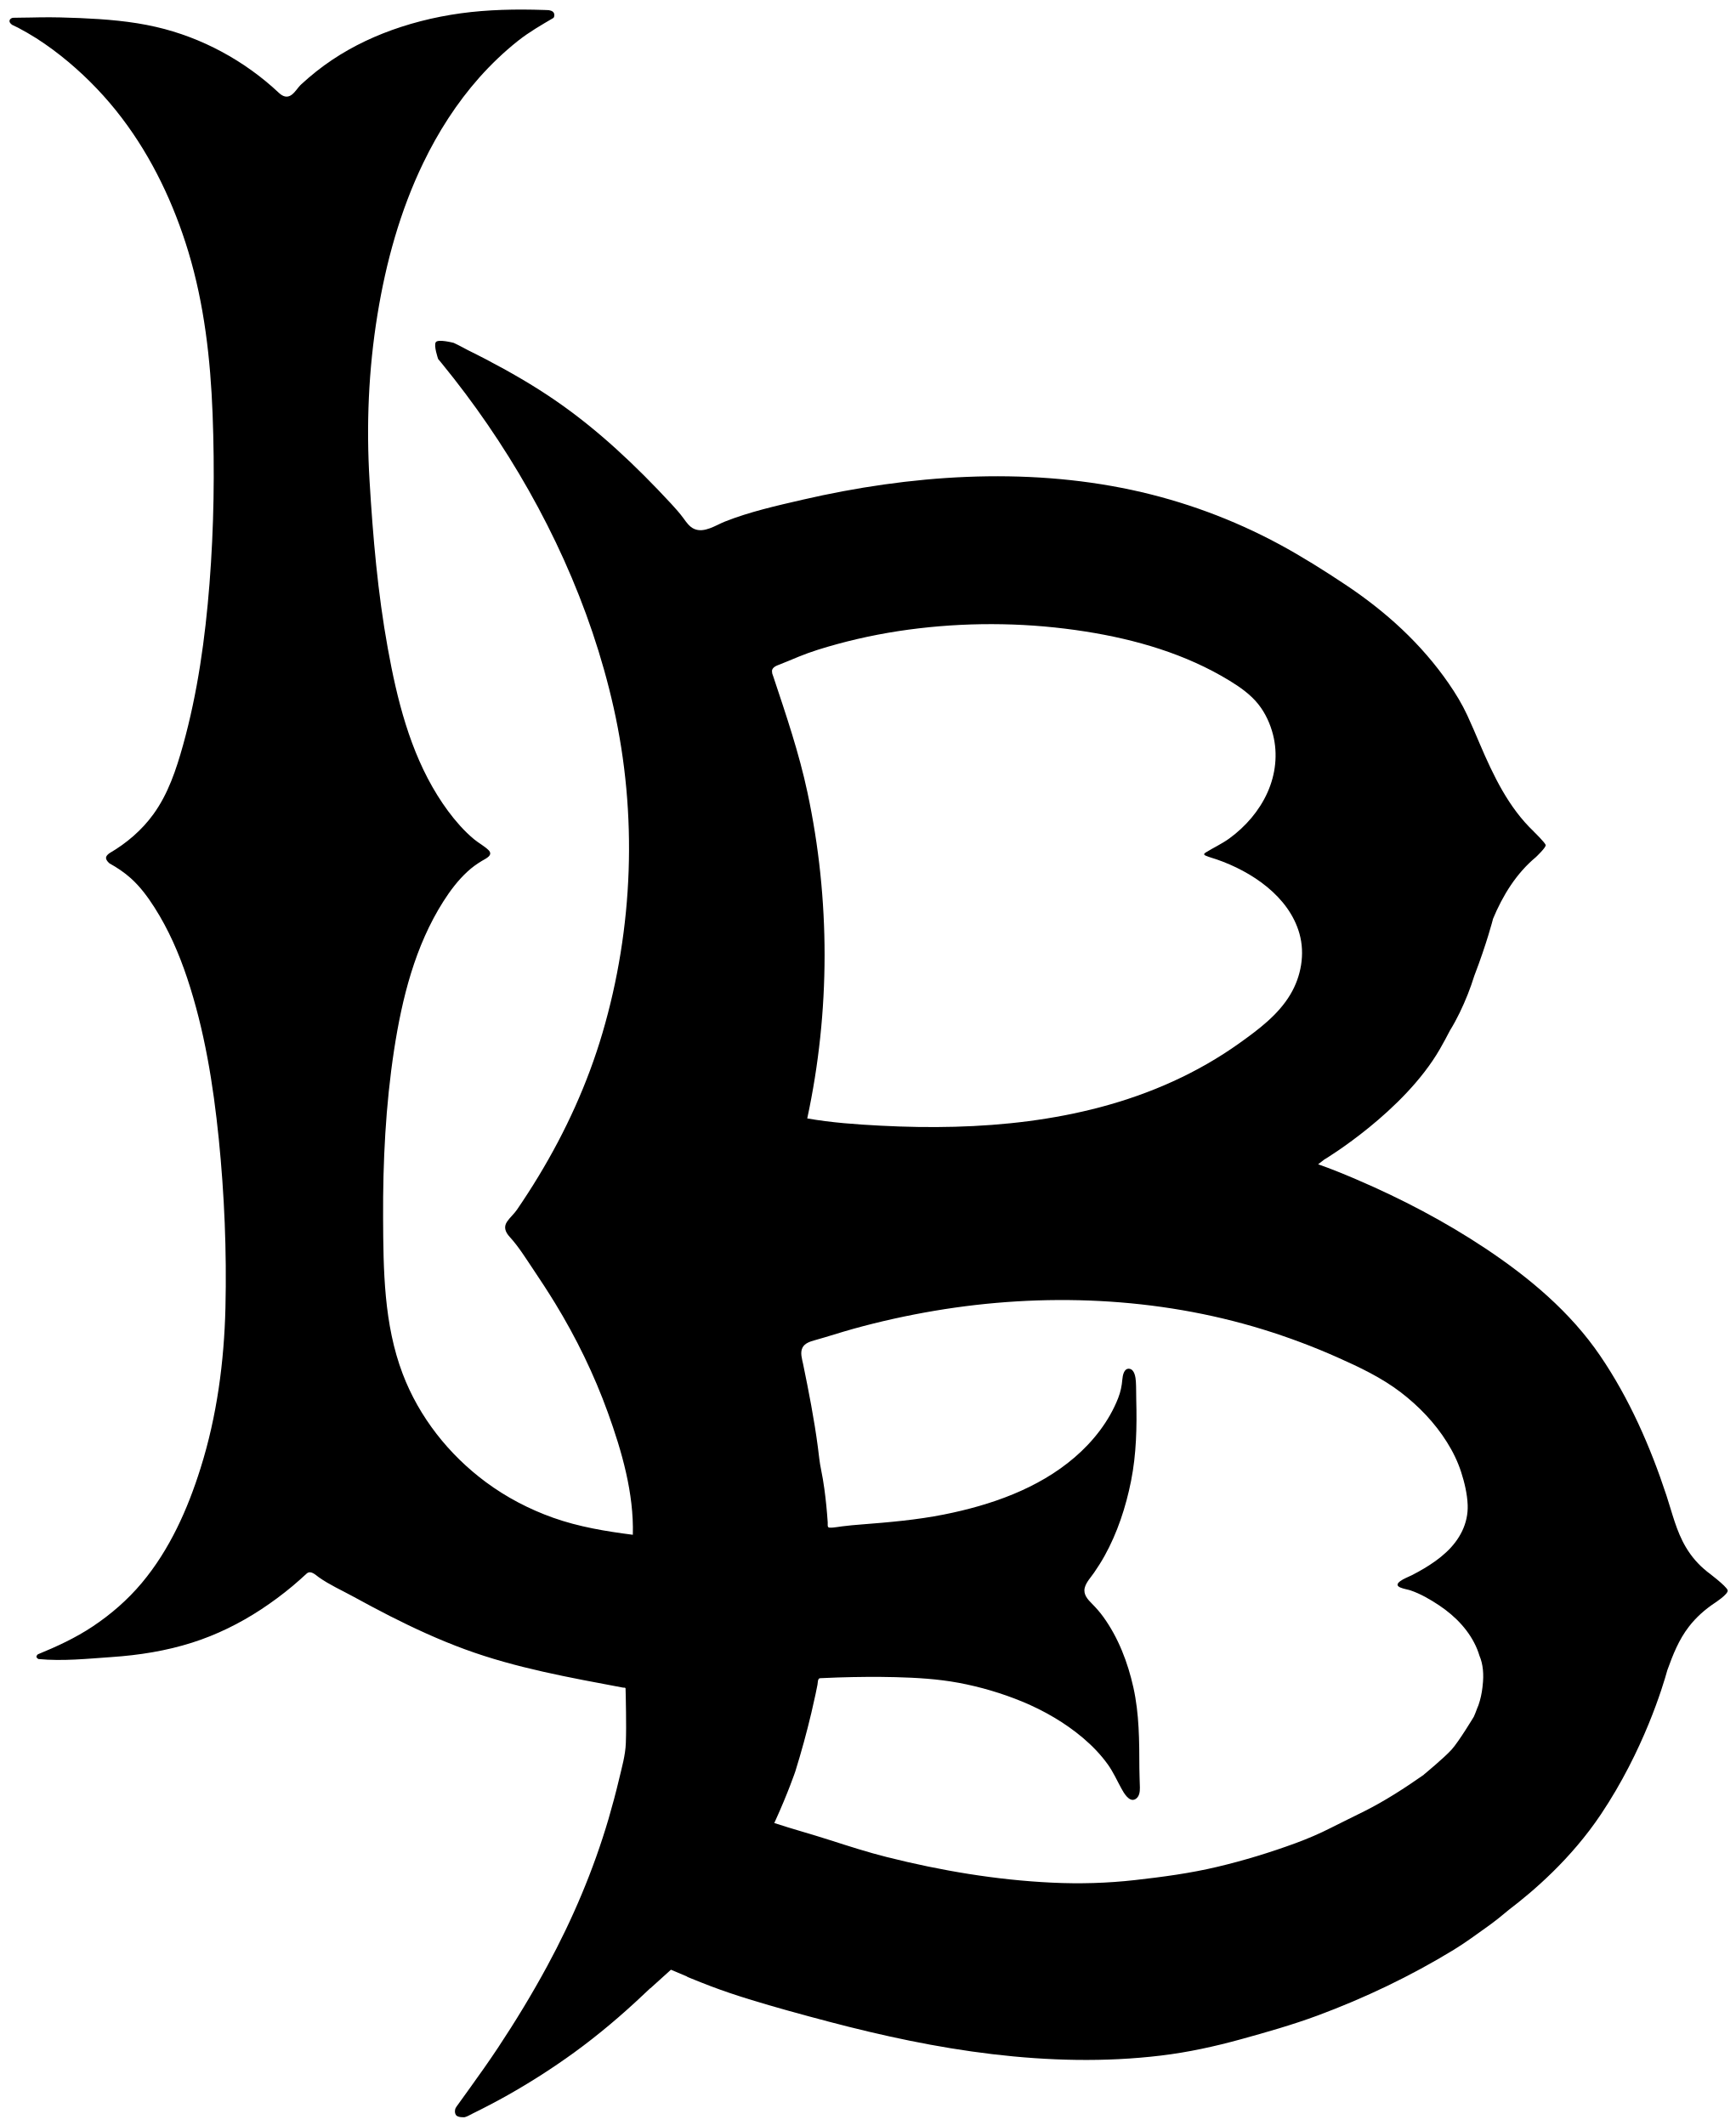
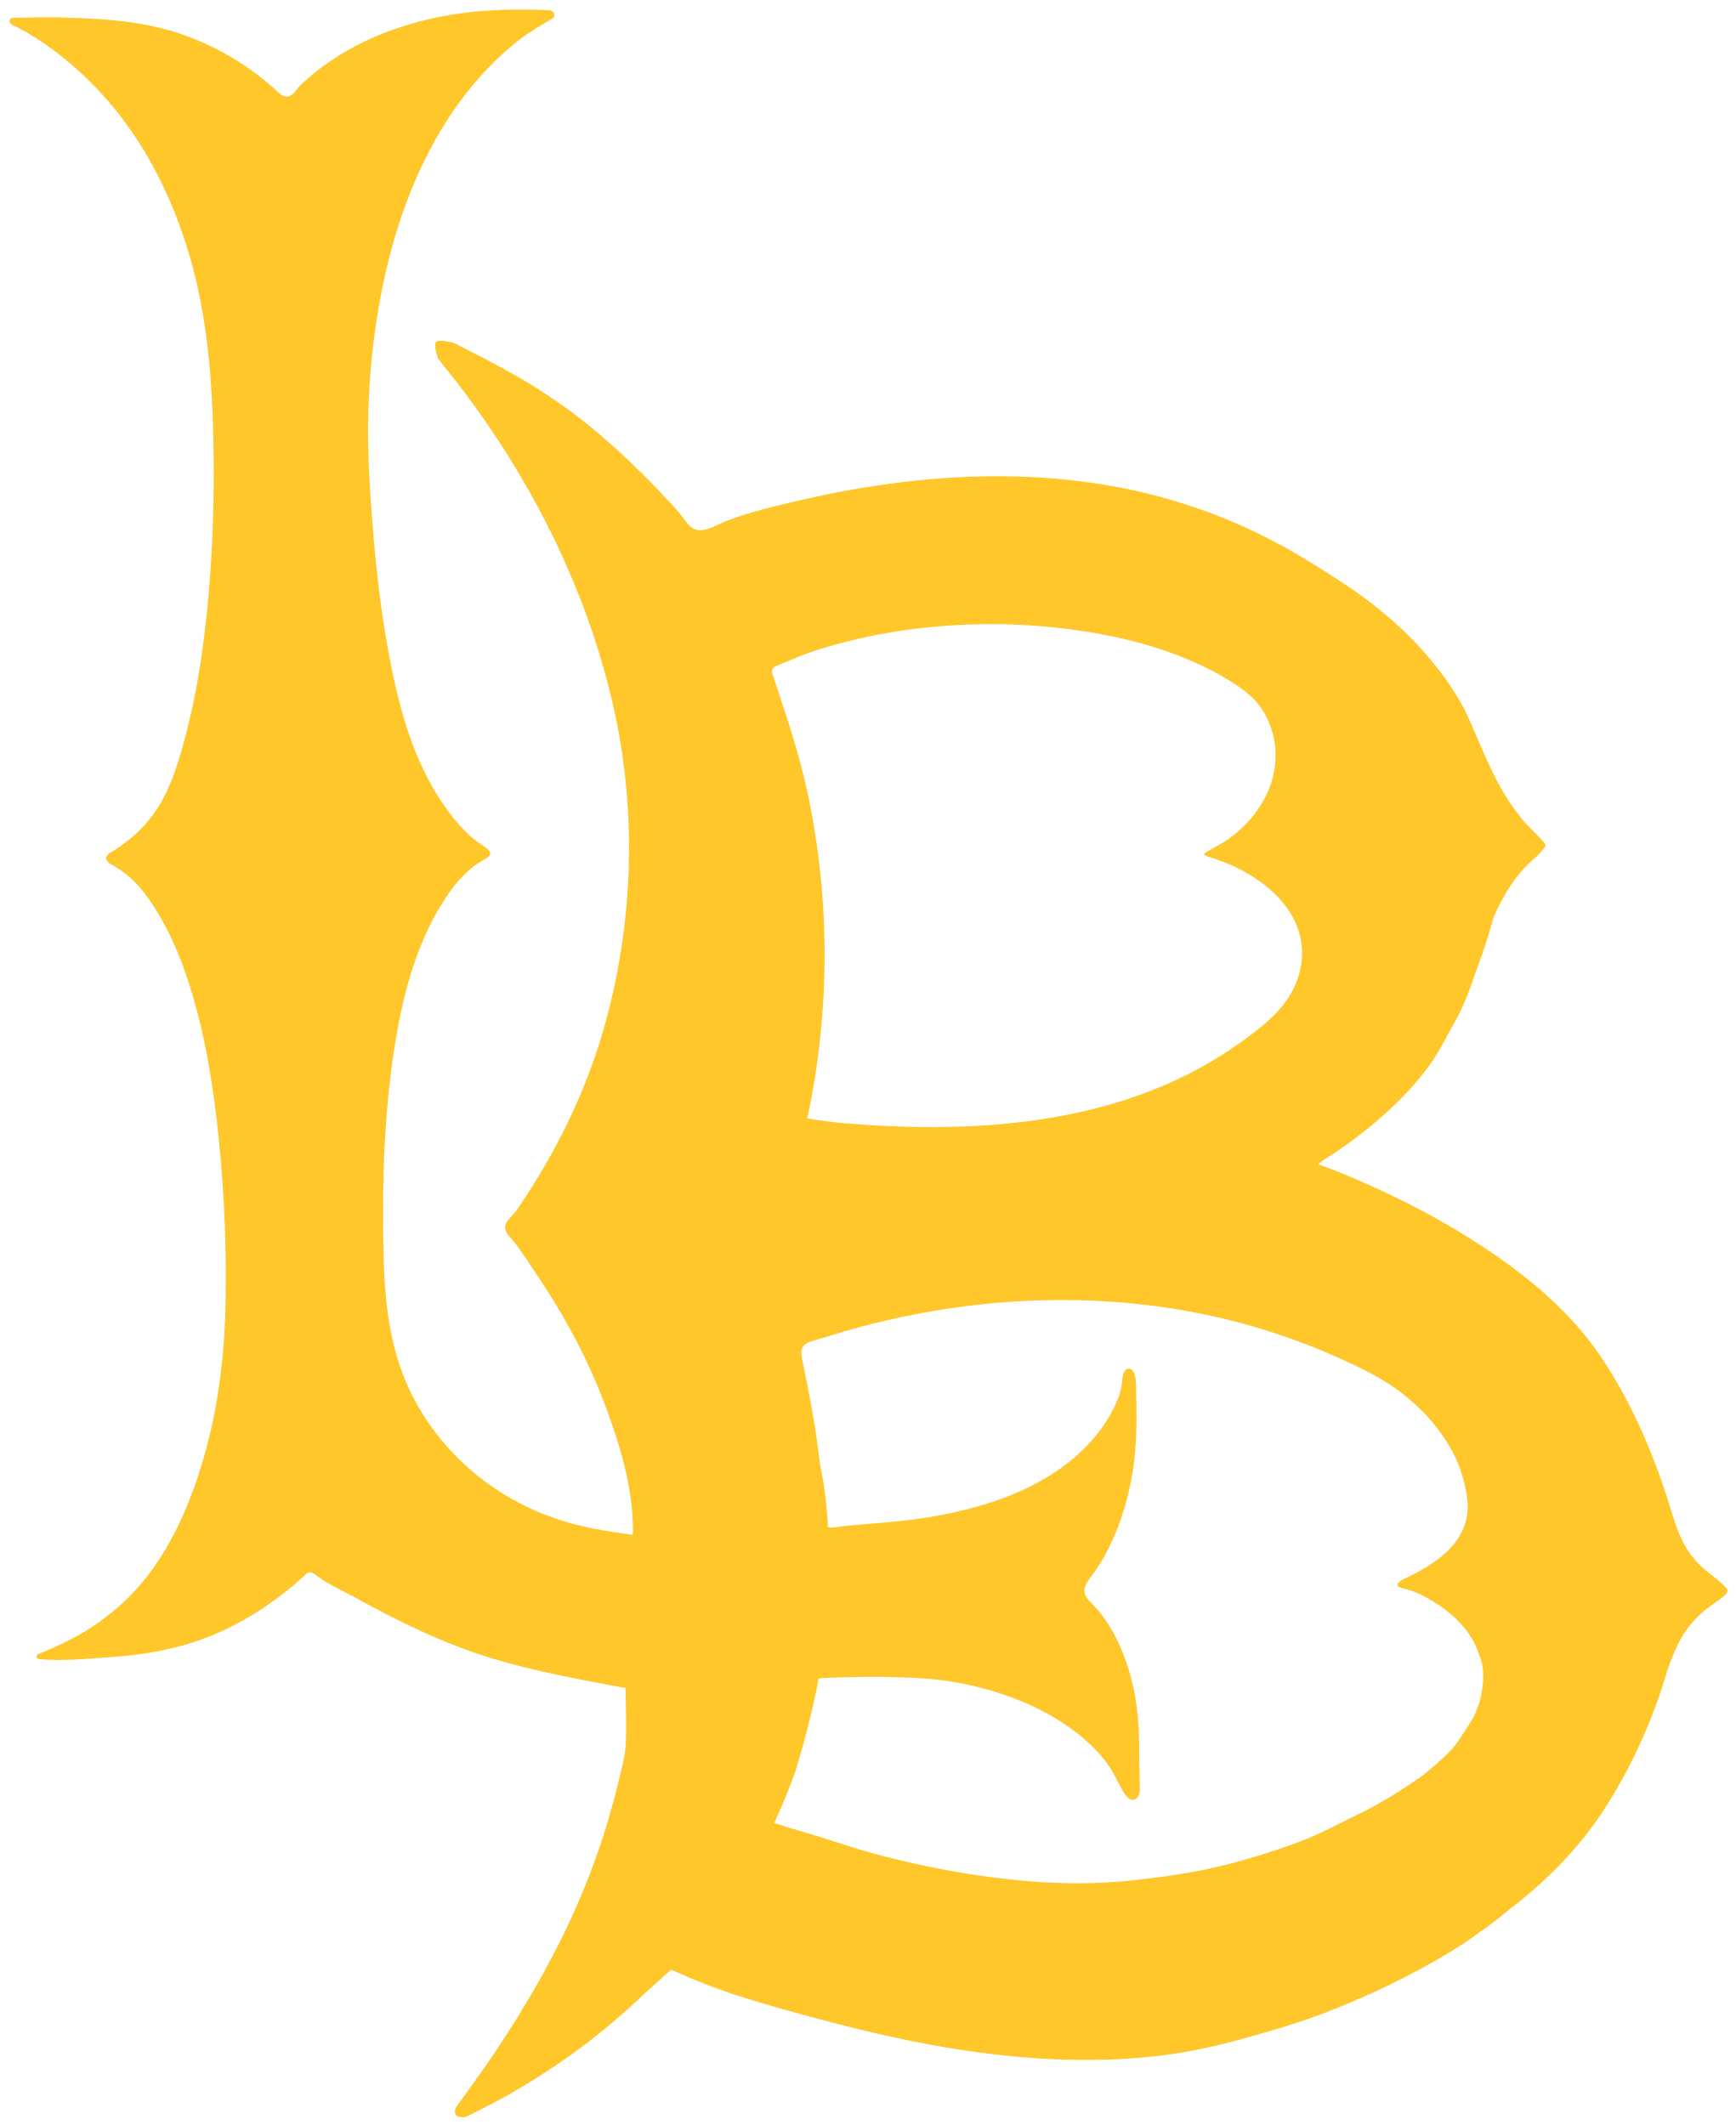
<svg xmlns="http://www.w3.org/2000/svg" width="202" height="247.38" viewBox="0 0 202 247.38">
  <g transform="matrix(1.3333 0 0 -1.3333 -119.48 808.13)">
-     <path d="m219.04 458.91c-3e-3 -0.037-5e-3 -0.077-0.011-0.114-0.061-0.534-0.175-1.061-0.351-1.569-0.032-0.096-0.072-0.186-0.114-0.276-0.085-0.239-0.181-0.481-0.287-0.723 0 0-1.292-2.153-1.941-2.876-0.649-0.72-2.43-2.188-2.43-2.188l5e-3 -8e-3c-1.677-1.172-3.368-2.27-5.205-3.193-0.965-0.486-1.943-0.952-2.908-1.444-1.01-0.516-2.023-0.946-3.089-1.34-2.233-0.819-4.509-1.515-6.822-2.063-2.363-0.564-4.769-0.883-7.18-1.156-2.417-0.274-4.844-0.343-7.271-0.226-4.838 0.229-9.682 1.047-14.374 2.225-1.688 0.423-3.344 0.957-5 1.489-1.614 0.521-3.249 0.962-4.857 1.491 0.013 0.032 0.029 0.064 0.043 0.096 0.016 0.024 0.029 0.056 0.04 0.085 1.122 2.459 1.757 4.336 1.757 4.336 0.524 1.685 0.992 3.392 1.398 5.109 0.128 0.537 0.247 1.071 0.362 1.611 0.059 0.276 0.114 0.556 0.17 0.835 0.04 0.197 8e-3 0.561 0.234 0.574 0.518 0.024 1.042 0.045 1.563 0.064 1.672 0.053 3.347 0.069 5.019 0.027 1.842-0.048 3.693-0.157 5.508-0.494 1.895-0.354 3.759-0.904 5.545-1.638 1.895-0.782 3.746-1.85 5.312-3.177 0.813-0.689 1.56-1.462 2.18-2.331 0.465-0.654 0.779-1.369 1.164-2.068 0.197-0.362 0.683-1.25 1.223-0.946 0.354 0.199 0.404 0.643 0.399 1.008-0.011 0.564-0.043 1.127-0.045 1.691-8e-3 2.385-5e-3 4.727-0.526 7.069-0.484 2.169-1.308 4.328-2.616 6.138-0.298 0.415-0.627 0.79-0.989 1.154-0.375 0.375-0.779 0.811-0.641 1.385 0.12 0.497 0.537 0.922 0.819 1.335 0.324 0.471 0.633 0.952 0.909 1.452 1.122 2.012 1.866 4.288 2.316 6.542 0.468 2.353 0.518 4.711 0.455 7.101-0.013 0.529 0 1.061-0.032 1.584-0.024 0.362-0.109 1.077-0.588 1.122-0.457 0.043-0.564-0.598-0.593-0.925-0.048-0.574-0.152-1.09-0.364-1.632-0.782-2.007-2.177-3.786-3.802-5.181-3.19-2.744-7.345-4.179-11.415-4.99-2.379-0.473-4.785-0.678-7.199-0.867-0.564-0.043-1.125-0.093-1.685-0.165-0.258-0.035-0.516-0.08-0.774-0.104-0.114-0.011-0.231-0.016-0.346-5e-3 -0.191 0.019-0.125 0.29-0.136 0.455-0.067 0.981-0.16 1.959-0.295 2.935-0.077 0.558-0.167 1.114-0.284 1.667-0.138 0.651-0.194 1.316-0.282 1.978-0.322 2.433-0.792 4.838-1.287 7.242-0.093 0.444-0.276 0.994-0.056 1.43 0.199 0.399 0.681 0.542 1.079 0.654 1.13 0.314 2.241 0.683 3.371 0.997 2.329 0.646 4.695 1.167 7.077 1.571 9.485 1.603 19.449 1.215 28.663-1.624 2.215-0.683 4.386-1.497 6.503-2.438 1.93-0.859 3.857-1.77 5.543-3.06 1.569-1.204 2.972-2.664 4.022-4.341 0.518-0.821 0.949-1.704 1.247-2.629 0.292-0.901 0.529-1.911 0.566-2.861 0.061-1.619-0.704-3.041-1.866-4.121-0.593-0.556-1.265-1.021-1.962-1.436-0.34-0.202-0.689-0.393-1.042-0.574-0.33-0.167-0.718-0.3-1.013-0.518-0.755-0.553 0.489-0.673 0.872-0.803 0.888-0.298 1.76-0.805 2.536-1.324 1.42-0.952 2.658-2.23 3.31-3.831 0.074-0.186 0.138-0.375 0.197-0.566 0.306-0.71 0.396-1.619 0.271-2.624m-62.043 88.489c-3e-3 5e-3 -3e-3 0.013-8e-3 0.021 0.09-0.189 8e-3 0.051 0.013 0.114 8e-3 0.085 0.04 0.162 0.093 0.226 0.117 0.144 0.298 0.223 0.463 0.287 0.593 0.223 1.172 0.479 1.757 0.718 1.103 0.452 2.249 0.798 3.397 1.111 2.334 0.638 4.716 1.09 7.117 1.372 4.833 0.566 9.743 0.479 14.55-0.279 4.394-0.691 8.762-1.962 12.577-4.296 0.93-0.569 1.837-1.207 2.518-2.068 0.611-0.774 1.032-1.701 1.273-2.653 0.425-1.683 0.223-3.453-0.484-5.03-0.72-1.611-1.917-2.988-3.336-4.022-0.643-0.465-1.377-0.803-2.026-1.204-0.181-0.109-0.253-0.205-0.027-0.3 0.308-0.133 0.633-0.215 0.952-0.324 3.044-1.053 6.309-3.219 7.226-6.484 0.5-1.778 0.144-3.74-0.798-5.314-1.066-1.786-2.778-3.054-4.442-4.245-3.658-2.616-7.789-4.434-12.128-5.585-4.142-1.101-8.425-1.6-12.705-1.715-2.156-0.059-4.315-0.019-6.471 0.093-2.153 0.112-4.301 0.263-6.425 0.635 2.012 9.344 2.018 19.114 0.019 28.461-0.734 3.443-1.866 6.768-2.977 10.105-0.056 0.125-0.077 0.25-0.128 0.377m81.603-78.49 3e-3 0.011c-0.72 0.572-1.335 1.279-1.818 2.098-0.84 1.417-1.186 2.97-1.696 4.517-1.406 4.269-3.246 8.47-5.782 12.194-2.605 3.828-6.189 6.824-10.017 9.374-3.549 2.361-7.348 4.349-11.264 6.027-1.101 0.471-2.212 0.928-3.344 1.321 0.186 0.138 0.364 0.284 0.548 0.425l0.072 0.04s6.864 4.134 10.006 9.592c0.311 0.542 0.606 1.087 0.885 1.63 0.614 0.994 1.114 2.058 1.55 3.148 0.213 0.532 0.399 1.074 0.572 1.622 1.093 2.842 1.624 4.931 1.624 4.931l-0.011-3e-3c0.867 2.09 2.052 4.017 3.783 5.452h-3e-3s0.893 0.843 0.835 1.034c-0.013 0.186-1.032 1.175-1.032 1.175l3e-3 5e-3c-2.199 2.082-3.525 4.86-4.721 7.659-0.356 0.837-0.712 1.675-1.095 2.502-0.447 0.968-1 1.874-1.606 2.754-1.186 1.725-2.571 3.312-4.094 4.751-1.523 1.436-3.177 2.722-4.918 3.881-1.874 1.247-3.794 2.459-5.777 3.53-4.038 2.18-8.39 3.783-12.877 4.748-9.432 2.026-19.412 1.308-28.756-0.851-2.265-0.524-4.604-1.047-6.771-1.906-0.795-0.314-1.808-1.032-2.688-0.641-0.407 0.181-0.67 0.564-0.922 0.912-0.332 0.455-0.707 0.875-1.087 1.287-3.065 3.307-6.359 6.436-10.078 8.996-1.943 1.34-3.993 2.515-6.082 3.61-0.518 0.271-1.042 0.534-1.569 0.795-0.12 0.059-0.835 0.455-1.271 0.651 0-3e-3 3e-3 -5e-3 3e-3 -5e-3s-1.343 0.351-1.547 0.059c-0.205-0.292 0.197-1.449 0.197-1.449l-8e-3 -3e-3c0.114-0.141 0.231-0.279 0.348-0.423 1.396-1.709 2.722-3.477 3.972-5.298 5.12-7.462 9.02-15.868 11.009-24.718 2.098-9.339 1.731-19.25-0.97-28.429-1.295-4.402-3.209-8.592-5.585-12.513-0.598-0.989-1.228-1.962-1.879-2.916-0.258-0.375-0.606-0.665-0.861-1.037-0.34-0.494-0.133-0.941 0.234-1.343 0.779-0.853 1.396-1.861 2.039-2.815 0.659-0.978 1.303-1.967 1.919-2.972 1.845-3.02 3.405-6.223 4.607-9.552 1.218-3.376 2.278-7.042 2.177-10.663-2.355 0.3-4.716 0.691-6.96 1.489-2.092 0.744-4.081 1.784-5.864 3.105-3.235 2.395-5.835 5.684-7.268 9.459-1.646 4.336-1.688 9.049-1.709 13.624-0.024 4.899 0.218 9.812 0.96 14.659 0.694 4.511 1.826 9.068 4.299 12.963 0.601 0.944 1.281 1.848 2.108 2.608 0.388 0.359 0.803 0.659 1.255 0.93 0.359 0.215 1.045 0.502 0.564 0.96-0.364 0.348-0.837 0.595-1.228 0.917-0.447 0.367-0.859 0.774-1.247 1.202-0.736 0.816-1.385 1.712-1.967 2.643-2.411 3.873-3.533 8.403-4.336 12.848-0.875 4.822-1.297 9.725-1.59 14.613-0.295 4.87-0.093 9.69 0.689 14.51 0.742 4.559 1.98 9.068 3.993 13.239 1.297 2.693 2.919 5.234 4.905 7.473 1.032 1.159 2.159 2.236 3.374 3.201 0.981 0.776 2.039 1.38 3.102 2.005h-3e-3s0.128 0.154 0.043 0.393c-0.085 0.239-0.436 0.269-0.436 0.269l3e-3 8e-3c-0.13 8e-3 -0.261 0.011-0.391 0.016-0.633 0.021-1.263 0.035-1.895 0.037-1.212 3e-3 -2.425-0.035-3.634-0.133-2.371-0.191-4.727-0.643-6.992-1.38-2.121-0.689-4.163-1.635-6.016-2.876-0.957-0.638-1.856-1.359-2.701-2.135-0.308-0.282-0.505-0.67-0.845-0.922-0.407-0.3-0.787-0.133-1.122 0.183-2.972 2.791-6.721 4.828-10.706 5.745-2.18 0.505-4.424 0.678-6.657 0.776-1.133 0.048-2.268 0.077-3.4 0.064-0.585-8e-3 -1.167-0.029-1.752-0.029-0.229-3e-3 -0.457-3e-3 -0.683-0.011-0.061-8e-3 -0.239-0.048-0.298-0.218-0.069-0.207 0.207-0.385 0.207-0.385l-0.003-5e-3c0.181-0.085 0.364-0.17 0.542-0.263 0.537-0.282 1.063-0.588 1.577-0.912 0.981-0.625 1.914-1.321 2.805-2.068 1.731-1.454 3.302-3.097 4.668-4.897 2.648-3.485 4.543-7.505 5.809-11.684 1.388-4.586 1.93-9.382 2.114-14.156 0.189-4.937 0.117-9.887-0.269-14.815-0.375-4.759-1.032-9.517-2.316-14.124-0.59-2.108-1.292-4.238-2.592-6.024-1.008-1.388-2.334-2.52-3.815-3.384-0.064-0.043-0.316-0.223-0.311-0.423 0.005-0.229 0.292-0.463 0.292-0.463v-3e-3c0.665-0.37 1.3-0.792 1.866-1.3 0.821-0.734 1.478-1.627 2.068-2.549 1.223-1.914 2.137-4.012 2.855-6.162 1.513-4.538 2.278-9.286 2.76-14.034 0.494-4.894 0.699-9.818 0.585-14.736-0.114-4.737-0.744-9.483-2.167-14.013-1.127-3.599-2.701-7.133-5.141-10.046-1.231-1.468-2.69-2.736-4.283-3.796-1.499-1-3.14-1.755-4.804-2.438l0.003-8e-3s-0.13-0.109-0.104-0.221c0.024-0.09 0.128-0.154 0.167-0.175 2.127-0.205 4.275 0.027 6.399 0.173 2.379 0.162 4.751 0.534 7.024 1.26 2.127 0.675 4.147 1.672 6.011 2.895 0.962 0.633 1.887 1.319 2.77 2.058 0.415 0.346 0.813 0.71 1.212 1.074 0.354 0.322 0.779-0.117 1.061-0.319 0.928-0.657 1.97-1.122 2.964-1.664 1.069-0.582 2.137-1.159 3.222-1.712 2.129-1.082 4.307-2.084 6.55-2.908 4.463-1.643 9.161-2.472 13.819-3.352 0.104-0.019 0.223 0.032 0.226-0.093 3e-3 -0.074 5e-3 -0.149 5e-3 -0.223 5e-3 -0.173 8e-3 -0.346 0.013-0.518 8e-3 -0.447 0.016-0.891 0.021-1.337 0.011-0.888 0.016-1.778-0.016-2.666-0.037-1.069-0.351-2.143-0.595-3.179-0.276-1.162-0.585-2.316-0.92-3.464-1.313-4.461-3.137-8.754-5.351-12.84-1.324-2.446-2.77-4.822-4.304-7.138-0.776-1.17-1.59-2.316-2.409-3.456-0.396-0.55-0.795-1.101-1.188-1.651-0.048-0.067-0.082-0.128-0.112-0.191-0.021-0.061-0.096-0.322 0.04-0.548 0.16-0.258 0.755-0.205 0.755-0.205l5e-3 -3e-3c0.237 0.056 0.455 0.199 0.691 0.314 1.039 0.51 2.068 1.047 3.079 1.616 1.994 1.125 3.924 2.363 5.779 3.706 2.161 1.569 4.19 3.291 6.12 5.12h-3e-3l0.106 0.096c0.146 0.141 0.295 0.274 0.439 0.412l8e-3 -8e-3 1.797 1.624 1.422-0.601-8e-3 -0.016c0.117-0.048 0.231-0.098 0.348-0.144 0.561-0.223 1.119-0.455 1.685-0.667 1.109-0.42 2.233-0.798 3.363-1.146 2.297-0.71 4.62-1.34 6.941-1.954 4.711-1.242 9.472-2.27 14.31-2.845 4.878-0.58 9.836-0.712 14.72-0.122 2.366 0.284 4.689 0.792 6.984 1.425 2.236 0.617 4.479 1.255 6.654 2.058 4.139 1.534 8.143 3.448 11.912 5.747 1.024 0.625 1.999 1.351 2.977 2.047 0.641 0.46 1.252 0.949 1.85 1.457 2.111 1.608 5.402 4.41 8.026 8.326 3.738 5.585 5.421 11.208 5.801 12.593 0.484 1.34 0.994 2.651 1.89 3.807 0.625 0.808 1.396 1.491 2.244 2.055 0 0 1.199 0.774 1.133 1.103-0.074 0.354-1.832 1.664-1.832 1.664" />
+     <path d="m219.04 458.91c-3e-3 -0.037-5e-3 -0.077-0.011-0.114-0.061-0.534-0.175-1.061-0.351-1.569-0.032-0.096-0.072-0.186-0.114-0.276-0.085-0.239-0.181-0.481-0.287-0.723 0 0-1.292-2.153-1.941-2.876-0.649-0.72-2.43-2.188-2.43-2.188l5e-3 -8e-3c-1.677-1.172-3.368-2.27-5.205-3.193-0.965-0.486-1.943-0.952-2.908-1.444-1.01-0.516-2.023-0.946-3.089-1.34-2.233-0.819-4.509-1.515-6.822-2.063-2.363-0.564-4.769-0.883-7.18-1.156-2.417-0.274-4.844-0.343-7.271-0.226-4.838 0.229-9.682 1.047-14.374 2.225-1.688 0.423-3.344 0.957-5 1.489-1.614 0.521-3.249 0.962-4.857 1.491 0.013 0.032 0.029 0.064 0.043 0.096 0.016 0.024 0.029 0.056 0.04 0.085 1.122 2.459 1.757 4.336 1.757 4.336 0.524 1.685 0.992 3.392 1.398 5.109 0.128 0.537 0.247 1.071 0.362 1.611 0.059 0.276 0.114 0.556 0.17 0.835 0.04 0.197 8e-3 0.561 0.234 0.574 0.518 0.024 1.042 0.045 1.563 0.064 1.672 0.053 3.347 0.069 5.019 0.027 1.842-0.048 3.693-0.157 5.508-0.494 1.895-0.354 3.759-0.904 5.545-1.638 1.895-0.782 3.746-1.85 5.312-3.177 0.813-0.689 1.56-1.462 2.18-2.331 0.465-0.654 0.779-1.369 1.164-2.068 0.197-0.362 0.683-1.25 1.223-0.946 0.354 0.199 0.404 0.643 0.399 1.008-0.011 0.564-0.043 1.127-0.045 1.691-8e-3 2.385-5e-3 4.727-0.526 7.069-0.484 2.169-1.308 4.328-2.616 6.138-0.298 0.415-0.627 0.79-0.989 1.154-0.375 0.375-0.779 0.811-0.641 1.385 0.12 0.497 0.537 0.922 0.819 1.335 0.324 0.471 0.633 0.952 0.909 1.452 1.122 2.012 1.866 4.288 2.316 6.542 0.468 2.353 0.518 4.711 0.455 7.101-0.013 0.529 0 1.061-0.032 1.584-0.024 0.362-0.109 1.077-0.588 1.122-0.457 0.043-0.564-0.598-0.593-0.925-0.048-0.574-0.152-1.09-0.364-1.632-0.782-2.007-2.177-3.786-3.802-5.181-3.19-2.744-7.345-4.179-11.415-4.99-2.379-0.473-4.785-0.678-7.199-0.867-0.564-0.043-1.125-0.093-1.685-0.165-0.258-0.035-0.516-0.08-0.774-0.104-0.114-0.011-0.231-0.016-0.346-5e-3 -0.191 0.019-0.125 0.29-0.136 0.455-0.067 0.981-0.16 1.959-0.295 2.935-0.077 0.558-0.167 1.114-0.284 1.667-0.138 0.651-0.194 1.316-0.282 1.978-0.322 2.433-0.792 4.838-1.287 7.242-0.093 0.444-0.276 0.994-0.056 1.43 0.199 0.399 0.681 0.542 1.079 0.654 1.13 0.314 2.241 0.683 3.371 0.997 2.329 0.646 4.695 1.167 7.077 1.571 9.485 1.603 19.449 1.215 28.663-1.624 2.215-0.683 4.386-1.497 6.503-2.438 1.93-0.859 3.857-1.77 5.543-3.06 1.569-1.204 2.972-2.664 4.022-4.341 0.518-0.821 0.949-1.704 1.247-2.629 0.292-0.901 0.529-1.911 0.566-2.861 0.061-1.619-0.704-3.041-1.866-4.121-0.593-0.556-1.265-1.021-1.962-1.436-0.34-0.202-0.689-0.393-1.042-0.574-0.33-0.167-0.718-0.3-1.013-0.518-0.755-0.553 0.489-0.673 0.872-0.803 0.888-0.298 1.76-0.805 2.536-1.324 1.42-0.952 2.658-2.23 3.31-3.831 0.074-0.186 0.138-0.375 0.197-0.566 0.306-0.71 0.396-1.619 0.271-2.624m-62.043 88.489c-3e-3 5e-3 -3e-3 0.013-8e-3 0.021 0.09-0.189 8e-3 0.051 0.013 0.114 8e-3 0.085 0.04 0.162 0.093 0.226 0.117 0.144 0.298 0.223 0.463 0.287 0.593 0.223 1.172 0.479 1.757 0.718 1.103 0.452 2.249 0.798 3.397 1.111 2.334 0.638 4.716 1.09 7.117 1.372 4.833 0.566 9.743 0.479 14.55-0.279 4.394-0.691 8.762-1.962 12.577-4.296 0.93-0.569 1.837-1.207 2.518-2.068 0.611-0.774 1.032-1.701 1.273-2.653 0.425-1.683 0.223-3.453-0.484-5.03-0.72-1.611-1.917-2.988-3.336-4.022-0.643-0.465-1.377-0.803-2.026-1.204-0.181-0.109-0.253-0.205-0.027-0.3 0.308-0.133 0.633-0.215 0.952-0.324 3.044-1.053 6.309-3.219 7.226-6.484 0.5-1.778 0.144-3.74-0.798-5.314-1.066-1.786-2.778-3.054-4.442-4.245-3.658-2.616-7.789-4.434-12.128-5.585-4.142-1.101-8.425-1.6-12.705-1.715-2.156-0.059-4.315-0.019-6.471 0.093-2.153 0.112-4.301 0.263-6.425 0.635 2.012 9.344 2.018 19.114 0.019 28.461-0.734 3.443-1.866 6.768-2.977 10.105-0.056 0.125-0.077 0.25-0.128 0.377m81.603-78.49 3e-3 0.011c-0.72 0.572-1.335 1.279-1.818 2.098-0.84 1.417-1.186 2.97-1.696 4.517-1.406 4.269-3.246 8.47-5.782 12.194-2.605 3.828-6.189 6.824-10.017 9.374-3.549 2.361-7.348 4.349-11.264 6.027-1.101 0.471-2.212 0.928-3.344 1.321 0.186 0.138 0.364 0.284 0.548 0.425l0.072 0.04s6.864 4.134 10.006 9.592c0.311 0.542 0.606 1.087 0.885 1.63 0.614 0.994 1.114 2.058 1.55 3.148 0.213 0.532 0.399 1.074 0.572 1.622 1.093 2.842 1.624 4.931 1.624 4.931l-0.011-3e-3c0.867 2.09 2.052 4.017 3.783 5.452h-3e-3s0.893 0.843 0.835 1.034c-0.013 0.186-1.032 1.175-1.032 1.175l3e-3 5e-3c-2.199 2.082-3.525 4.86-4.721 7.659-0.356 0.837-0.712 1.675-1.095 2.502-0.447 0.968-1 1.874-1.606 2.754-1.186 1.725-2.571 3.312-4.094 4.751-1.523 1.436-3.177 2.722-4.918 3.881-1.874 1.247-3.794 2.459-5.777 3.53-4.038 2.18-8.39 3.783-12.877 4.748-9.432 2.026-19.412 1.308-28.756-0.851-2.265-0.524-4.604-1.047-6.771-1.906-0.795-0.314-1.808-1.032-2.688-0.641-0.407 0.181-0.67 0.564-0.922 0.912-0.332 0.455-0.707 0.875-1.087 1.287-3.065 3.307-6.359 6.436-10.078 8.996-1.943 1.34-3.993 2.515-6.082 3.61-0.518 0.271-1.042 0.534-1.569 0.795-0.12 0.059-0.835 0.455-1.271 0.651 0-3e-3 3e-3 -5e-3 3e-3 -5e-3s-1.343 0.351-1.547 0.059c-0.205-0.292 0.197-1.449 0.197-1.449l-8e-3 -3e-3c0.114-0.141 0.231-0.279 0.348-0.423 1.396-1.709 2.722-3.477 3.972-5.298 5.12-7.462 9.02-15.868 11.009-24.718 2.098-9.339 1.731-19.25-0.97-28.429-1.295-4.402-3.209-8.592-5.585-12.513-0.598-0.989-1.228-1.962-1.879-2.916-0.258-0.375-0.606-0.665-0.861-1.037-0.34-0.494-0.133-0.941 0.234-1.343 0.779-0.853 1.396-1.861 2.039-2.815 0.659-0.978 1.303-1.967 1.919-2.972 1.845-3.02 3.405-6.223 4.607-9.552 1.218-3.376 2.278-7.042 2.177-10.663-2.355 0.3-4.716 0.691-6.96 1.489-2.092 0.744-4.081 1.784-5.864 3.105-3.235 2.395-5.835 5.684-7.268 9.459-1.646 4.336-1.688 9.049-1.709 13.624-0.024 4.899 0.218 9.812 0.96 14.659 0.694 4.511 1.826 9.068 4.299 12.963 0.601 0.944 1.281 1.848 2.108 2.608 0.388 0.359 0.803 0.659 1.255 0.93 0.359 0.215 1.045 0.502 0.564 0.96-0.364 0.348-0.837 0.595-1.228 0.917-0.447 0.367-0.859 0.774-1.247 1.202-0.736 0.816-1.385 1.712-1.967 2.643-2.411 3.873-3.533 8.403-4.336 12.848-0.875 4.822-1.297 9.725-1.59 14.613-0.295 4.87-0.093 9.69 0.689 14.51 0.742 4.559 1.98 9.068 3.993 13.239 1.297 2.693 2.919 5.234 4.905 7.473 1.032 1.159 2.159 2.236 3.374 3.201 0.981 0.776 2.039 1.38 3.102 2.005h-3e-3s0.128 0.154 0.043 0.393c-0.085 0.239-0.436 0.269-0.436 0.269l3e-3 8e-3c-0.13 8e-3 -0.261 0.011-0.391 0.016-0.633 0.021-1.263 0.035-1.895 0.037-1.212 3e-3 -2.425-0.035-3.634-0.133-2.371-0.191-4.727-0.643-6.992-1.38-2.121-0.689-4.163-1.635-6.016-2.876-0.957-0.638-1.856-1.359-2.701-2.135-0.308-0.282-0.505-0.67-0.845-0.922-0.407-0.3-0.787-0.133-1.122 0.183-2.972 2.791-6.721 4.828-10.706 5.745-2.18 0.505-4.424 0.678-6.657 0.776-1.133 0.048-2.268 0.077-3.4 0.064-0.585-8e-3 -1.167-0.029-1.752-0.029-0.229-3e-3 -0.457-3e-3 -0.683-0.011-0.061-8e-3 -0.239-0.048-0.298-0.218-0.069-0.207 0.207-0.385 0.207-0.385l-0.003-5e-3c0.181-0.085 0.364-0.17 0.542-0.263 0.537-0.282 1.063-0.588 1.577-0.912 0.981-0.625 1.914-1.321 2.805-2.068 1.731-1.454 3.302-3.097 4.668-4.897 2.648-3.485 4.543-7.505 5.809-11.684 1.388-4.586 1.93-9.382 2.114-14.156 0.189-4.937 0.117-9.887-0.269-14.815-0.375-4.759-1.032-9.517-2.316-14.124-0.59-2.108-1.292-4.238-2.592-6.024-1.008-1.388-2.334-2.52-3.815-3.384-0.064-0.043-0.316-0.223-0.311-0.423 0.005-0.229 0.292-0.463 0.292-0.463v-3e-3c0.665-0.37 1.3-0.792 1.866-1.3 0.821-0.734 1.478-1.627 2.068-2.549 1.223-1.914 2.137-4.012 2.855-6.162 1.513-4.538 2.278-9.286 2.76-14.034 0.494-4.894 0.699-9.818 0.585-14.736-0.114-4.737-0.744-9.483-2.167-14.013-1.127-3.599-2.701-7.133-5.141-10.046-1.231-1.468-2.69-2.736-4.283-3.796-1.499-1-3.14-1.755-4.804-2.438l0.003-8e-3s-0.13-0.109-0.104-0.221c0.024-0.09 0.128-0.154 0.167-0.175 2.127-0.205 4.275 0.027 6.399 0.173 2.379 0.162 4.751 0.534 7.024 1.26 2.127 0.675 4.147 1.672 6.011 2.895 0.962 0.633 1.887 1.319 2.77 2.058 0.415 0.346 0.813 0.71 1.212 1.074 0.354 0.322 0.779-0.117 1.061-0.319 0.928-0.657 1.97-1.122 2.964-1.664 1.069-0.582 2.137-1.159 3.222-1.712 2.129-1.082 4.307-2.084 6.55-2.908 4.463-1.643 9.161-2.472 13.819-3.352 0.104-0.019 0.223 0.032 0.226-0.093 3e-3 -0.074 5e-3 -0.149 5e-3 -0.223 5e-3 -0.173 8e-3 -0.346 0.013-0.518 8e-3 -0.447 0.016-0.891 0.021-1.337 0.011-0.888 0.016-1.778-0.016-2.666-0.037-1.069-0.351-2.143-0.595-3.179-0.276-1.162-0.585-2.316-0.92-3.464-1.313-4.461-3.137-8.754-5.351-12.84-1.324-2.446-2.77-4.822-4.304-7.138-0.776-1.17-1.59-2.316-2.409-3.456-0.396-0.55-0.795-1.101-1.188-1.651-0.048-0.067-0.082-0.128-0.112-0.191-0.021-0.061-0.096-0.322 0.04-0.548 0.16-0.258 0.755-0.205 0.755-0.205l5e-3 -3e-3c0.237 0.056 0.455 0.199 0.691 0.314 1.039 0.51 2.068 1.047 3.079 1.616 1.994 1.125 3.924 2.363 5.779 3.706 2.161 1.569 4.19 3.291 6.12 5.12h-3e-3l0.106 0.096c0.146 0.141 0.295 0.274 0.439 0.412l8e-3 -8e-3 1.797 1.624 1.422-0.601-8e-3 -0.016c0.117-0.048 0.231-0.098 0.348-0.144 0.561-0.223 1.119-0.455 1.685-0.667 1.109-0.42 2.233-0.798 3.363-1.146 2.297-0.71 4.62-1.34 6.941-1.954 4.711-1.242 9.472-2.27 14.31-2.845 4.878-0.58 9.836-0.712 14.72-0.122 2.366 0.284 4.689 0.792 6.984 1.425 2.236 0.617 4.479 1.255 6.654 2.058 4.139 1.534 8.143 3.448 11.912 5.747 1.024 0.625 1.999 1.351 2.977 2.047 0.641 0.46 1.252 0.949 1.85 1.457 2.111 1.608 5.402 4.41 8.026 8.326 3.738 5.585 5.421 11.208 5.801 12.593 0.484 1.34 0.994 2.651 1.89 3.807 0.625 0.808 1.396 1.491 2.244 2.055 0 0 1.199 0.774 1.133 1.103-0.074 0.354-1.832 1.664-1.832 1.664" fill="#ffc72a" />
  </g>
</svg>
